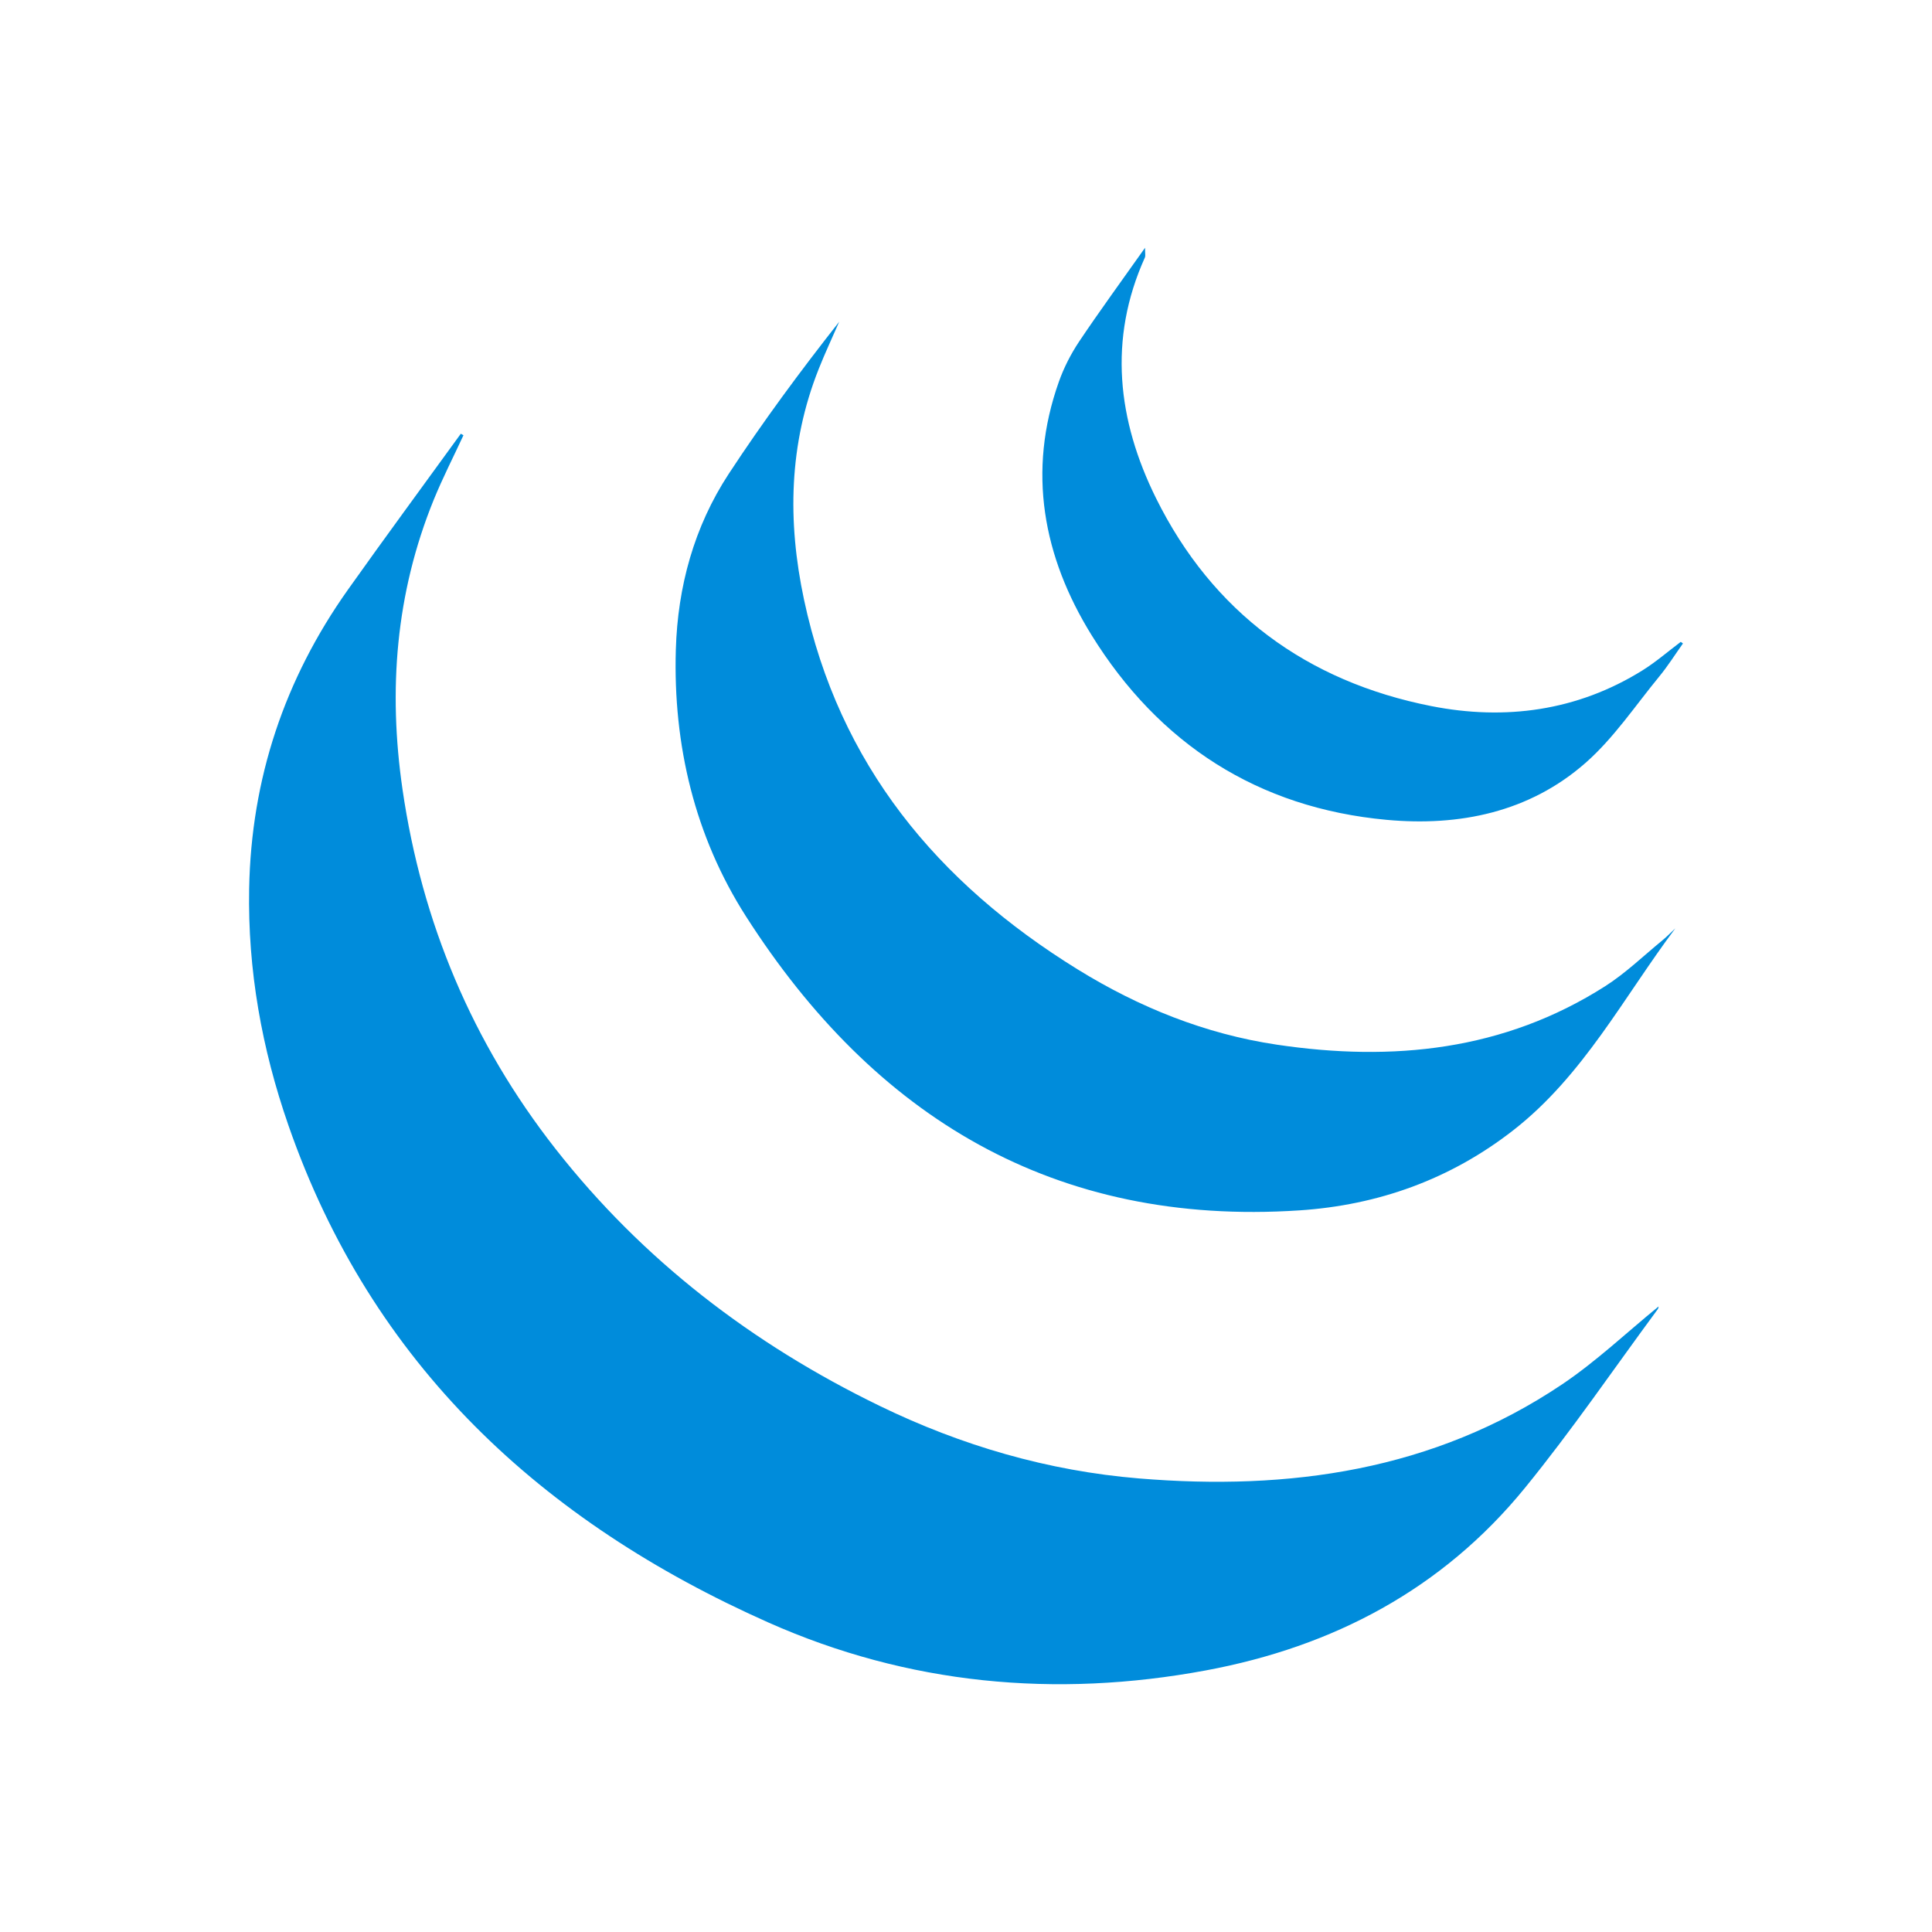
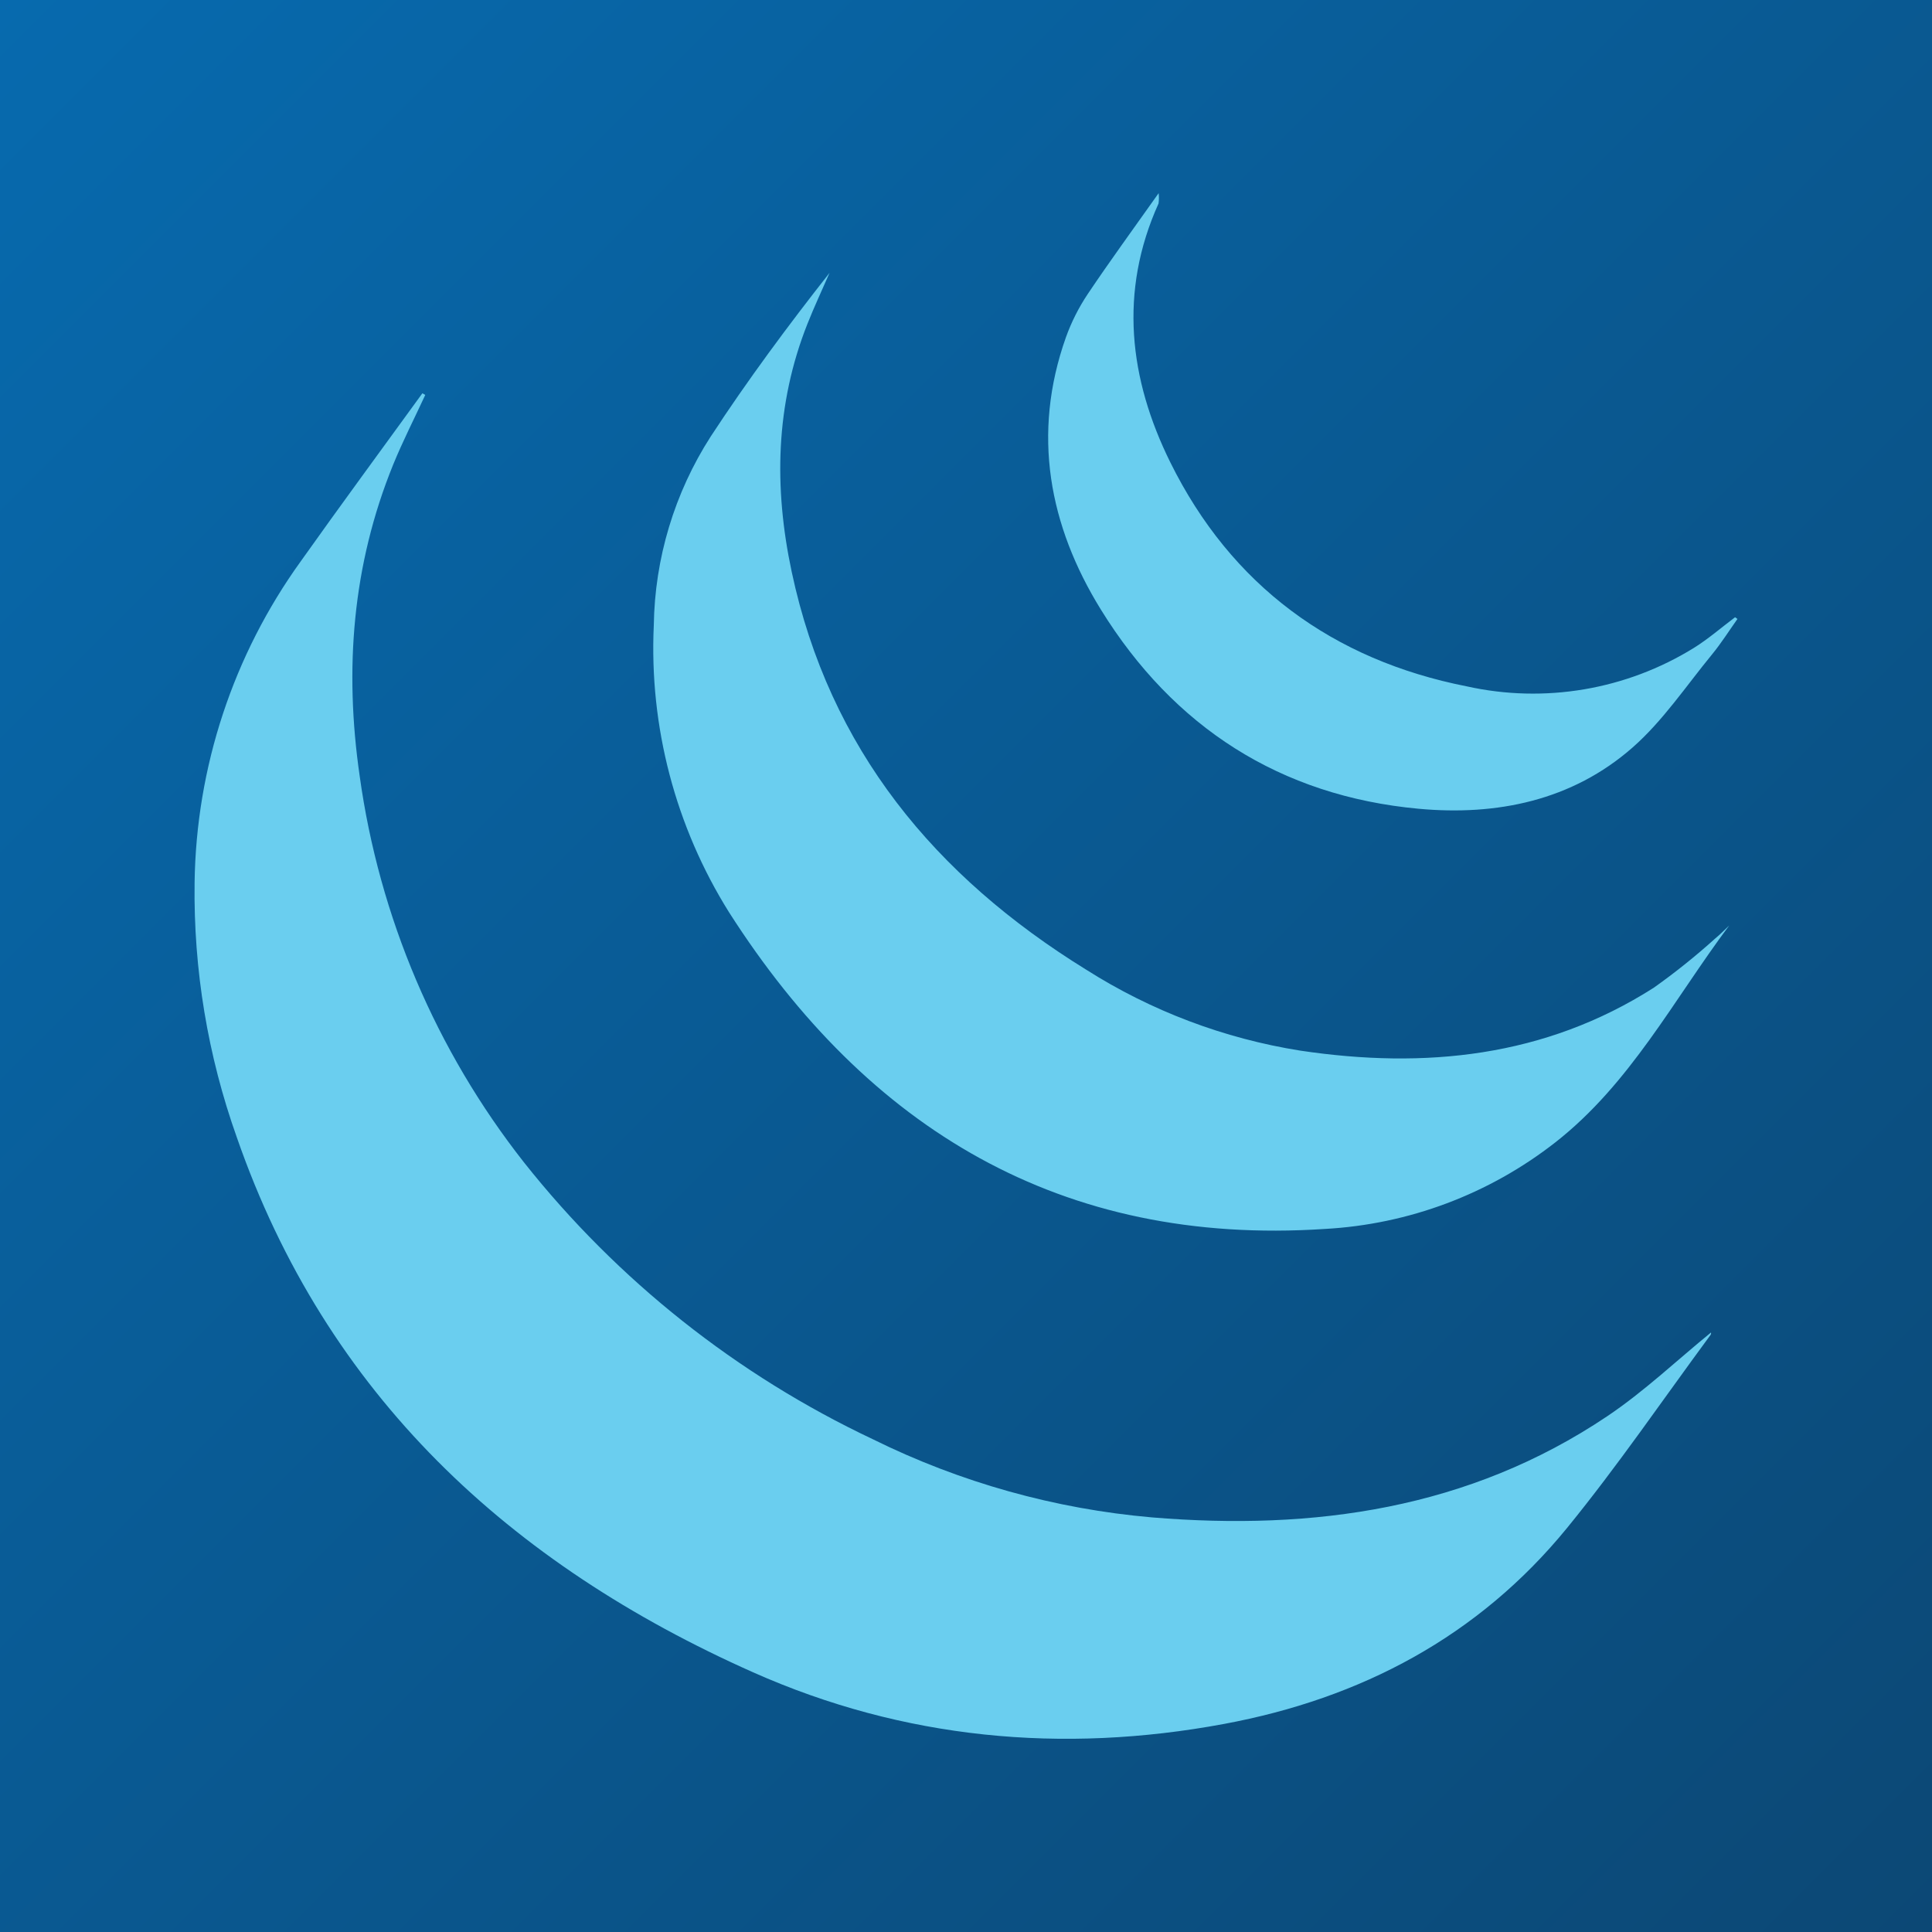
- <svg xmlns="http://www.w3.org/2000/svg" width="512" height="512" viewBox="0 0 512 512">
-   <path fill="#008cdb" d="M122.823 115.342c-.234-.133-.468-.268-.702-.397-9.986 13.777-20.086 27.473-29.93 41.35C75.39 180 66.563 206.396 66.028 235.509c-.396 21.532 3.353 42.427 10.396 62.685 22.055 63.486 67.229 105.114 127.174 131.771 37.021 16.461 76.088 20.126 115.983 12.707 33.72-6.271 62.646-21.517 84.5-48.309 12.429-15.241 23.55-31.557 35.233-47.401.257-.345.24-.891.196-.707-8.349 6.799-16.444 14.506-25.591 20.649-34.028 22.834-72.244 28.197-112.086 24.896-24.064-1.992-47.009-8.673-68.768-19.252-33.674-16.365-62.758-38.617-85.896-68.148-21.973-28.047-35.37-59.902-40.501-95.215-3.816-26.29-1.811-51.939 8.258-76.698 2.373-5.82 5.256-11.435 7.897-17.145zM443.98 246.021c-1.133 1.053-2.198 2.174-3.392 3.148-5.024 4.115-9.763 8.719-15.204 12.189-26.833 17.111-56.393 20.06-87.062 15.483-18.921-2.825-36.456-9.889-52.724-19.937-37.234-22.997-63.246-54.347-72.535-98.033-4.405-20.717-4.013-41.142 3.892-61.06 1.681-4.237 3.621-8.368 5.442-12.546-10.322 13.119-20.189 26.45-29.268 40.301-9.193 14.026-13.535 29.911-14.025 46.565-.754 25.293 5.033 49.509 18.562 70.676 34.038 53.257 81.816 82.227 146.645 77.958 20.898-1.375 40.1-8.227 56.844-21.33 18.439-14.428 29.101-35.093 42.825-53.414zm2.02-75.498c-.19-.138-.386-.282-.577-.424-3.36 2.524-6.564 5.319-10.12 7.539-17.33 10.806-36.48 13.331-55.975 9.487-32.981-6.502-58.001-24.843-73.001-55.163-10.144-20.51-12.729-42.011-2.903-63.754.172-.379.023-.903.023-2.543-6.299 8.911-12.053 16.77-17.467 24.854-2.195 3.29-4.051 6.934-5.373 10.658-8.439 23.777-4.172 46.386 8.639 67.088 17.866 28.874 44.133 45.862 78.216 49 19.227 1.773 37.783-1.974 52.72-15.093 7.457-6.546 13.152-15.115 19.523-22.874 2.281-2.771 4.208-5.837 6.295-8.775z" />
+ <svg xmlns="http://www.w3.org/2000/svg" viewBox="0 0 200 200">
+   <defs>
+     <linearGradient id="a" x2="200" y2="200" gradientUnits="userSpaceOnUse">
+       <stop offset="0" stop-color="#076aae" />
+       <stop offset="1" stop-color="#0c4875" />
+     </linearGradient>
+   </defs>
+   <rect width="200" height="200" style="fill:url(#a)" />
+   <path d="M44.024,40.88c-0.1-.056-0.2-0.113-0.3-0.167-4.2,5.791-8.442,11.547-12.58,17.38a58.233,58.233,0,0,0-11,33.295,75.545,75.545,0,0,0,4.37,26.347c9.27,26.684,28.257,44.181,53.453,55.385,15.56,6.919,31.981,8.459,48.749,5.341,14.173-2.636,26.331-9.044,35.516-20.3,5.224-6.406,9.9-13.264,14.809-19.923a0.347,0.347,0,0,0,.082-0.3c-3.509,2.858-6.912,6.1-10.756,8.679-14.3,9.6-30.365,11.852-47.111,10.464a81.066,81.066,0,0,1-28.9-8.092,101.217,101.217,0,0,1-36.1-28.643,83.223,83.223,0,0,1-17.023-40.02c-1.6-11.05-.761-21.831,3.471-32.237,1-2.446,2.209-4.806,3.319-7.206h0ZM179.01,95.806c-0.476.443-.924,0.914-1.426,1.323a69.687,69.687,0,0,1-6.39,5.123c-11.278,7.192-23.7,8.431-36.593,6.508a58.46,58.46,0,0,1-22.161-8.38c-15.65-9.666-26.583-22.843-30.487-41.2-1.851-8.708-1.687-17.292,1.636-25.664,0.707-1.781,1.522-3.517,2.287-5.273-4.338,5.514-8.486,11.117-12.3,16.939A37.164,37.164,0,0,0,67.68,64.749a51.505,51.505,0,0,0,7.8,29.706c14.307,22.385,34.388,34.561,61.637,32.767a42.5,42.5,0,0,0,23.892-8.965c7.75-6.064,12.232-14.75,18-22.451h0Zm0.849-31.733-0.243-.178c-1.412,1.061-2.759,2.236-4.254,3.169a31.667,31.667,0,0,1-23.527,3.987c-13.862-2.733-24.379-10.442-30.683-23.186-4.264-8.621-5.35-17.658-1.22-26.8a4.278,4.278,0,0,0,.01-1.069c-2.648,3.745-5.066,7.049-7.342,10.446a20.55,20.55,0,0,0-2.258,4.48c-3.547,9.994-1.754,19.5,3.631,28.2,7.509,12.136,18.55,19.276,32.875,20.6,8.081,0.745,15.881-.83,22.159-6.344,3.134-2.751,5.528-6.353,8.206-9.614,0.959-1.165,1.769-2.453,2.646-3.688h0Z" style="fill:#6aceef" />
</svg>
